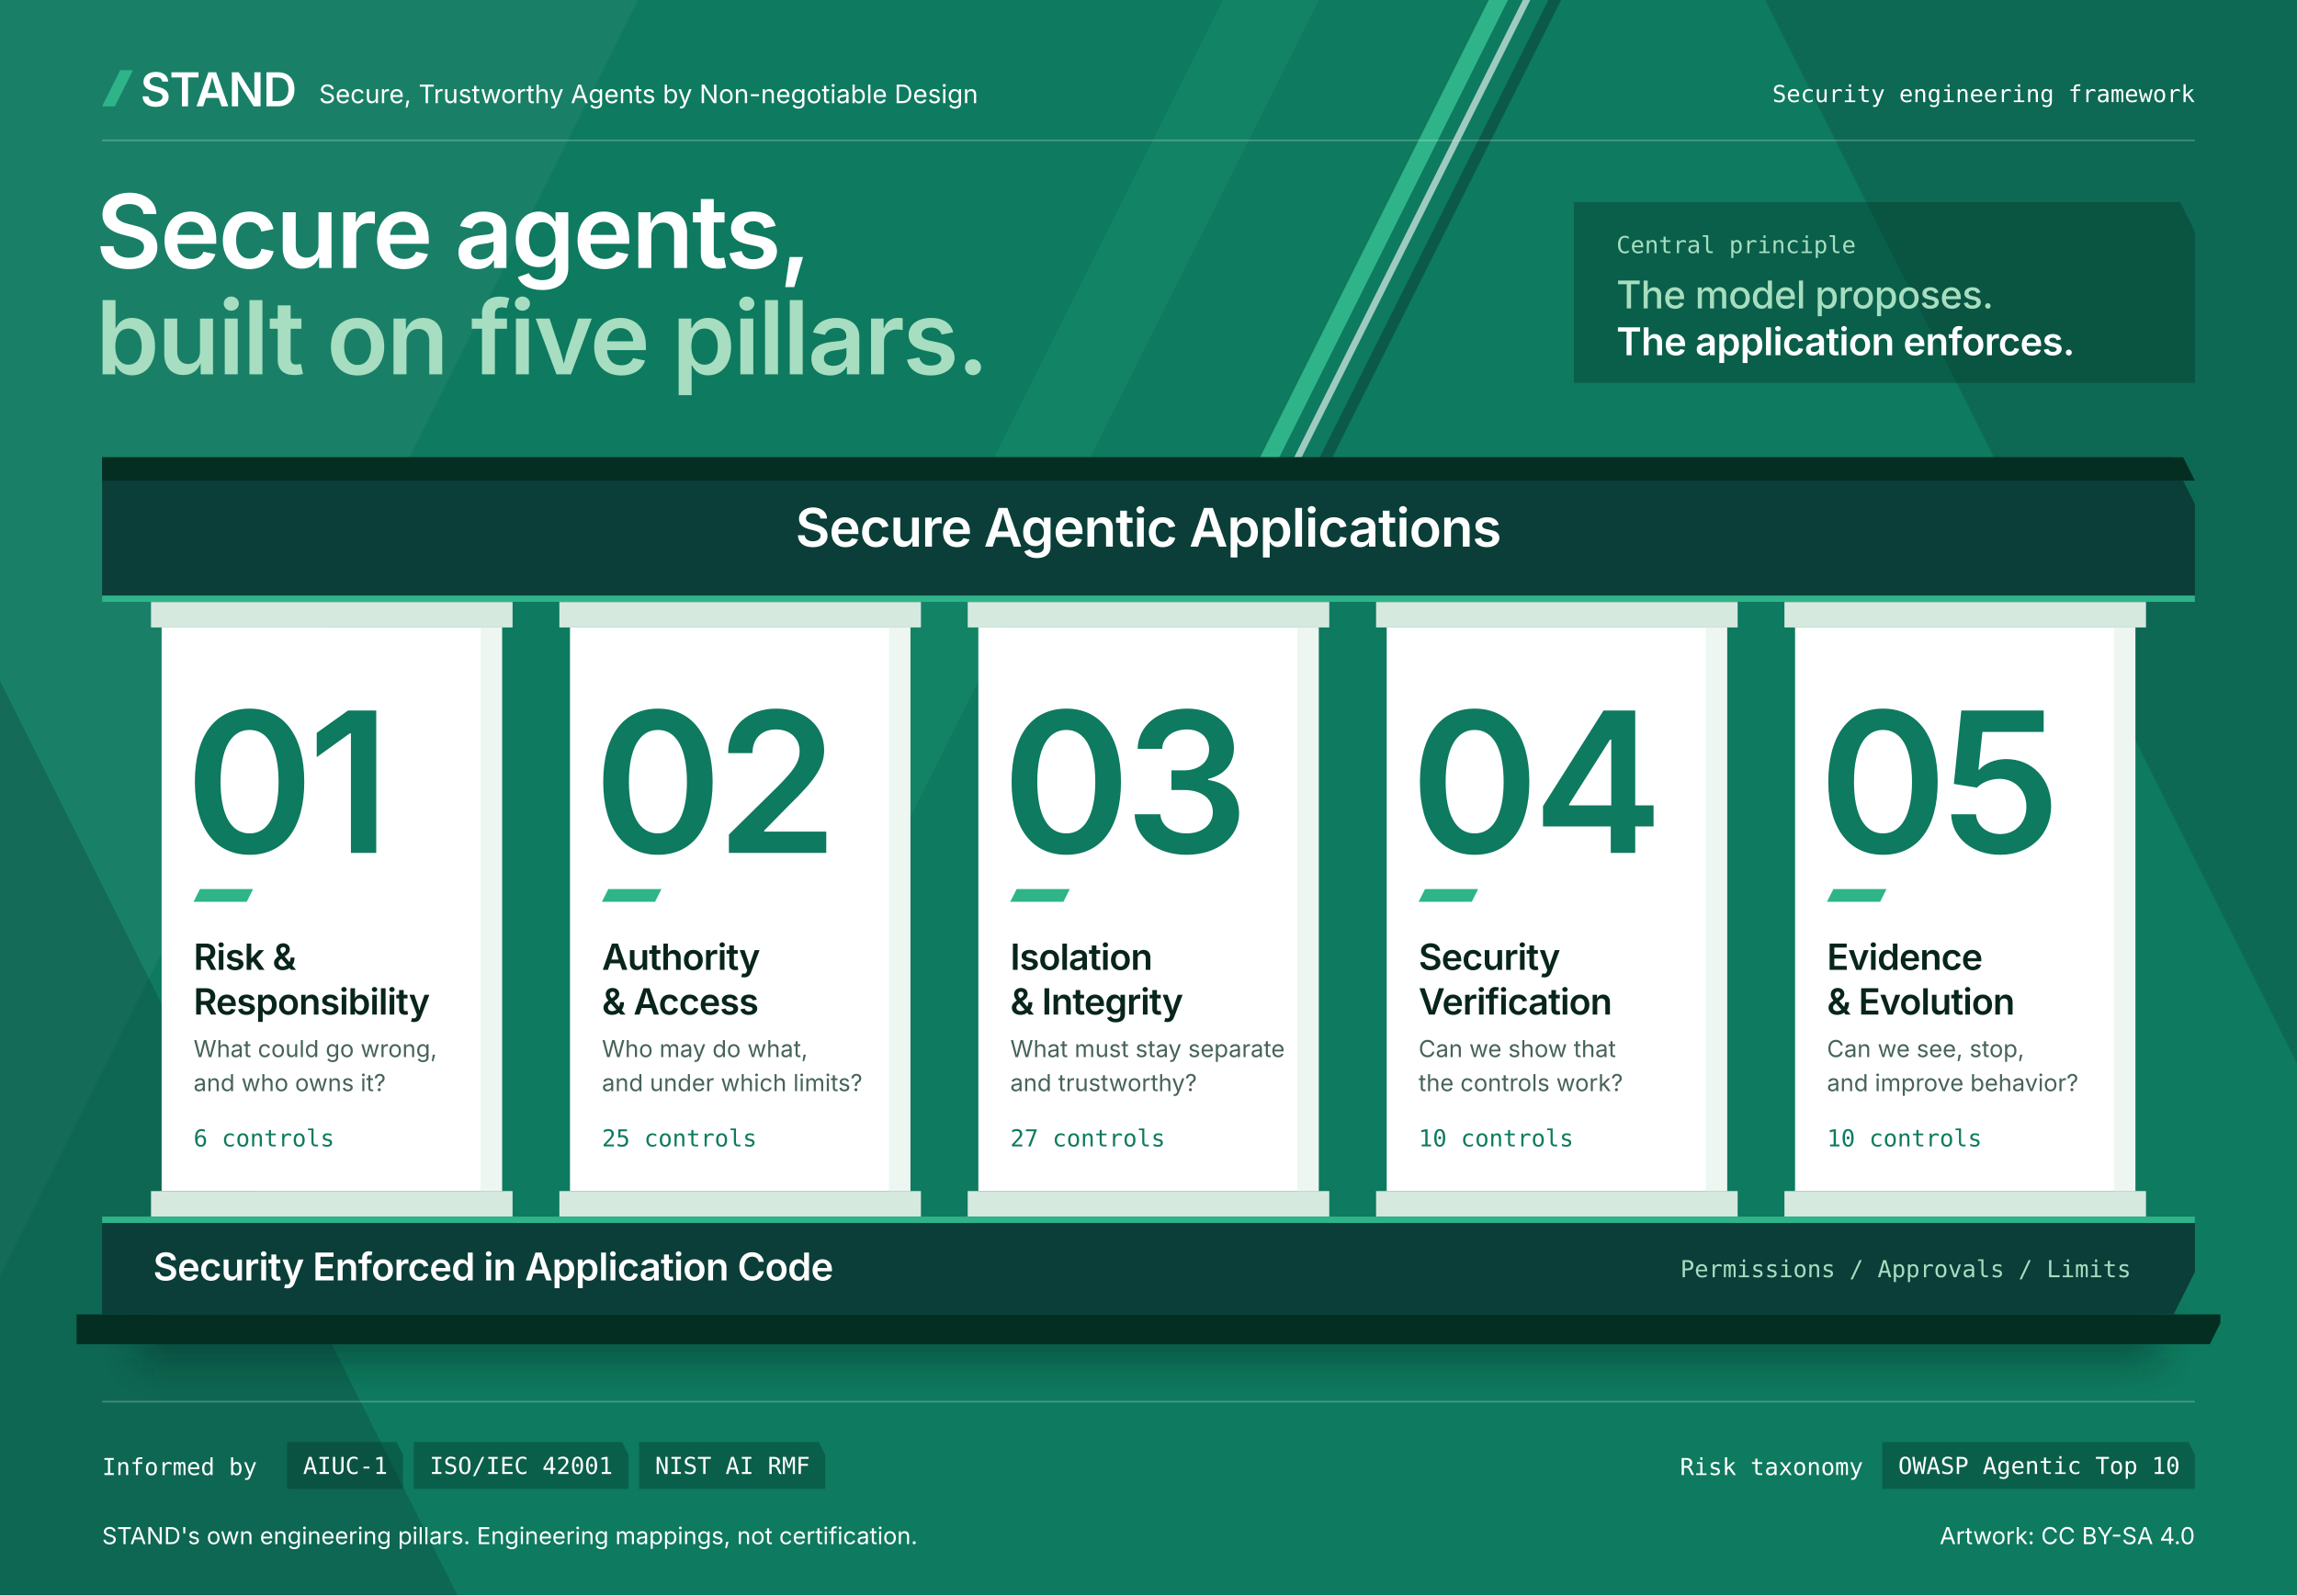
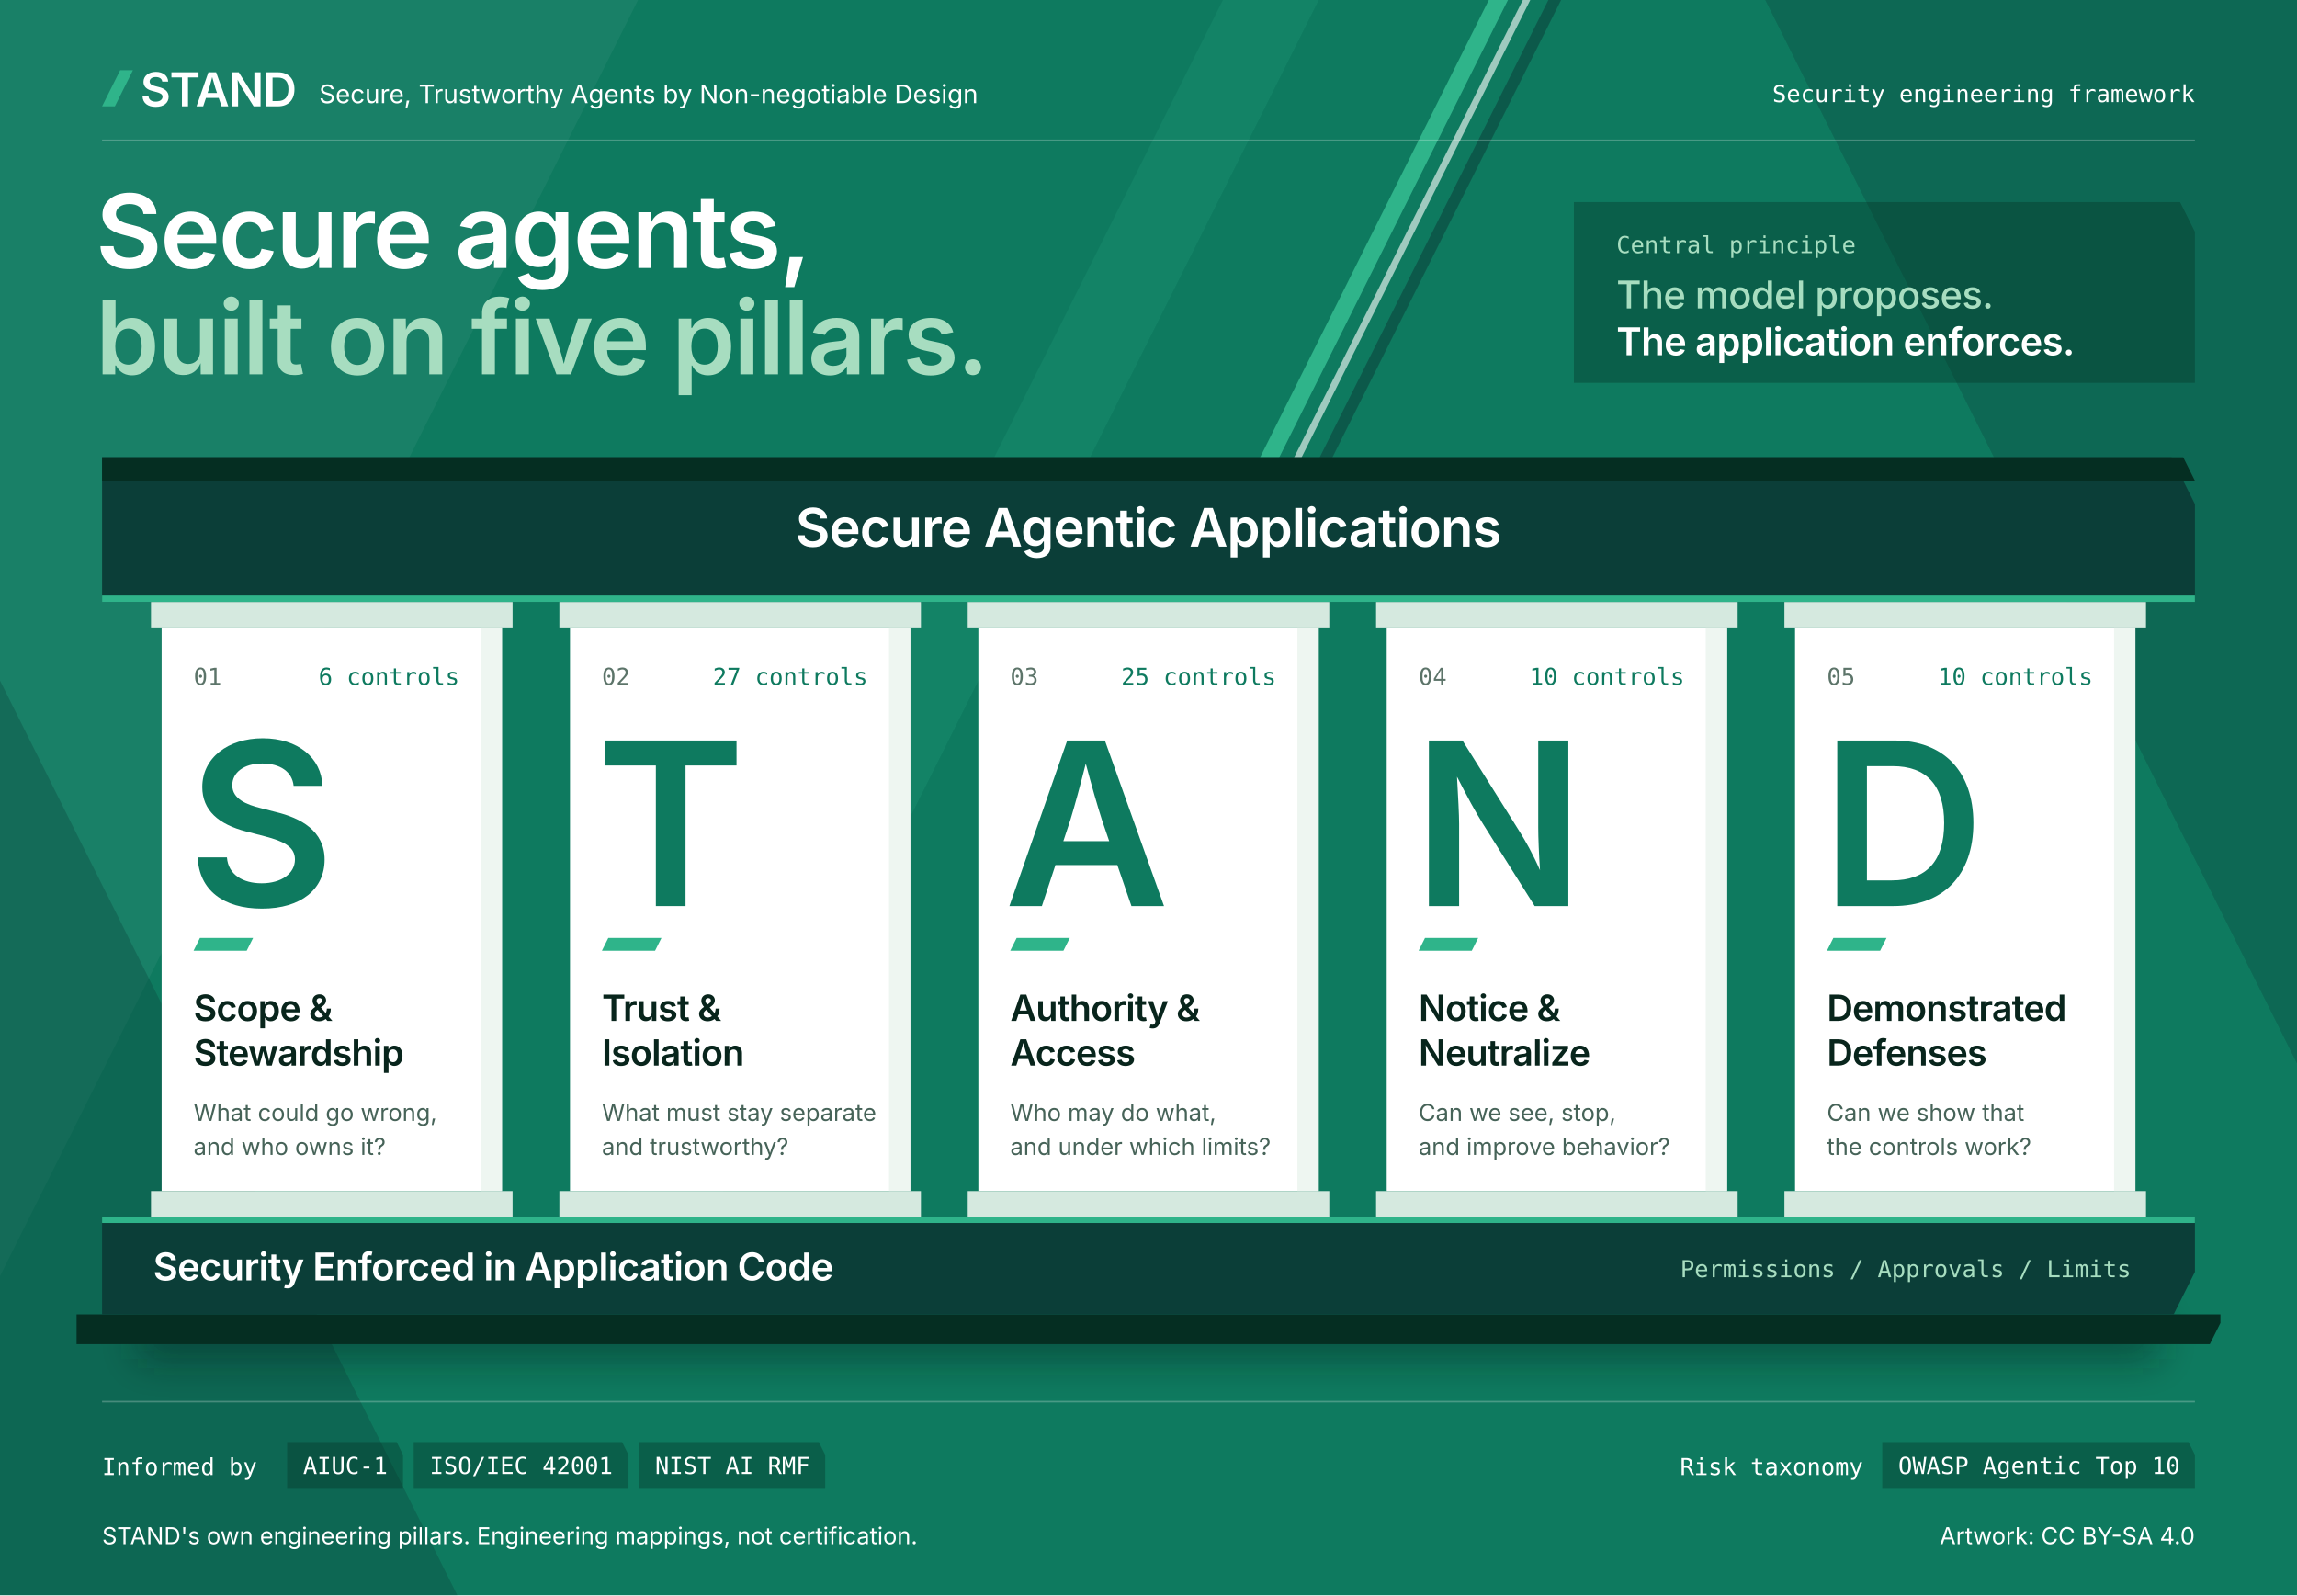
<svg xmlns="http://www.w3.org/2000/svg" width="2160" height="1500" viewBox="0 0 2160 1500" role="img" aria-labelledby="title" aria-describedby="description">
  <defs>
    <filter id="plate" x="-5%" y="-100%" width="110%" height="300%">
      <feGaussianBlur stdDeviation="18" />
    </filter>
  </defs>
  <g font-family="Geist, Inter, 'Helvetica Neue', Arial, sans-serif">
    <rect width="2160" height="1500" fill="#0E7A5F" />
    <path fill="#FFFFFF" opacity=".05" d="M0 0H600L0 1200Z" />
    <path fill="#0B3E38" opacity=".32" d="M0 640 430 1500H0Z" />
    <path fill="#2FB48A" opacity=".16" d="M1150 0H1240L640 1200H550Z" />
    <path fill="#0B3E38" opacity=".30" d="M1660 0H2160V1000Z" />
    <path fill="#2FB48A" d="M1400 0h18L1158 520h-18Z" />
    <path fill="#FFFFFF" opacity=".6" d="M1432 0h7L1179 520h-7Z" />
    <path fill="#0B3E38" opacity=".55" d="M1456 0h12L1208 520h-12Z" />
    <polygon points="113.0,66 125.0,66 108,100 96,100" fill="#2FB48A" />
    <text x="132" y="100" font-size="44" font-weight="600" fill="#FFFFFF" letter-spacing="-0.9">STAND</text>
    <text x="300" y="97" font-size="24" font-weight="400" fill="#FFFFFF">Secure, Trustworthy Agents by Non-negotiable Design</text>
    <text x="2064" y="96" font-size="22" font-weight="500" fill="#FFFFFF" text-anchor="end" font-family="'IBM Plex Mono', 'DejaVu Sans Mono', ui-monospace, monospace">Security engineering framework</text>
    <path d="M96 132H2064" stroke="#FFFFFF" stroke-opacity=".24" stroke-width="1.5" />
    <text x="90" y="252" font-size="96" font-weight="600" fill="#FFFFFF" letter-spacing="-1.9">Secure agents,</text>
    <text x="90" y="352" font-size="96" font-weight="600" fill="#A7DDC0" letter-spacing="-1.9">built on five pillars.</text>
    <polygon points="1480,190 2050,190 2064,218 2064,360 1480,360" fill="#052E22" fill-opacity=".34" />
    <text x="1520" y="238" font-size="22" font-weight="500" fill="#A7DDC0" font-family="'IBM Plex Mono', 'DejaVu Sans Mono', ui-monospace, monospace">Central principle</text>
    <text x="1520" y="290" font-size="36" font-weight="500" fill="#A7DDC0" letter-spacing="-0.5">The model proposes.</text>
    <text x="1520" y="334" font-size="36" font-weight="600" fill="#FFFFFF" letter-spacing="-0.5">The application enforces.</text>
    <rect x="130" y="1238" width="1900" height="40" fill="#021C14" opacity=".45" filter="url(#plate)" />
    <g>
      <rect x="142" y="566" width="340" height="24" fill="#D5E9DF" />
      <rect x="152" y="590" width="320" height="530" fill="#FFFFFF" />
      <rect x="452" y="590" width="20" height="530" fill="#EEF6F1" />
      <rect x="142" y="1120" width="340" height="24" fill="#D5E9DF" />
-       <text x="174" y="802" font-size="184" font-weight="600" fill="#0E7A5F" letter-spacing="-6">01</text>
-       <polygon points="188.0,836 238.0,836 232,848 182,848" fill="#2FB48A" />
-       <text x="182" y="912" font-size="34" font-weight="600" fill="#08251C" letter-spacing="-0.7">Risk &amp;</text>
-       <text x="182" y="954" font-size="34" font-weight="600" fill="#08251C" letter-spacing="-0.7">Responsibility</text>
-       <text x="182" y="994" font-size="22" font-weight="400" fill="#466358">What could go wrong,</text>
-       <text x="182" y="1026" font-size="22" font-weight="400" fill="#466358">and who owns it?</text>
-       <text x="182" y="1078" font-size="22" font-weight="500" fill="#0E7A5F" font-family="'IBM Plex Mono', 'DejaVu Sans Mono', ui-monospace, monospace">6 controls</text>
+       <text x="182" y="644" font-size="22" font-weight="500" fill="#5C7469" font-family="'IBM Plex Mono', 'DejaVu Sans Mono', ui-monospace, monospace">01</text>
+       <text x="432" y="644" font-size="22" font-weight="500" fill="#0E7A5F" text-anchor="end" font-family="'IBM Plex Mono', 'DejaVu Sans Mono', ui-monospace, monospace">6 controls</text>
+       <text x="176" y="852" font-size="214" font-weight="600" fill="#0E7A5F" letter-spacing="-4">S</text>
+       <polygon points="188.0,882 238.0,882 232,894 182,894" fill="#2FB48A" />
+       <text x="182" y="960" font-size="34" font-weight="600" fill="#08251C" letter-spacing="-0.7">Scope &amp;</text>
+       <text x="182" y="1002" font-size="34" font-weight="600" fill="#08251C" letter-spacing="-0.7">Stewardship</text>
+       <text x="182" y="1054" font-size="22" font-weight="400" fill="#466358">What could go wrong,</text>
+       <text x="182" y="1086" font-size="22" font-weight="400" fill="#466358">and who owns it?</text>
    </g>
    <g>
      <rect x="526" y="566" width="340" height="24" fill="#D5E9DF" />
      <rect x="536" y="590" width="320" height="530" fill="#FFFFFF" />
      <rect x="836" y="590" width="20" height="530" fill="#EEF6F1" />
      <rect x="526" y="1120" width="340" height="24" fill="#D5E9DF" />
-       <text x="558" y="802" font-size="184" font-weight="600" fill="#0E7A5F" letter-spacing="-6">02</text>
-       <polygon points="572.0,836 622.0,836 616,848 566,848" fill="#2FB48A" />
-       <text x="566" y="912" font-size="34" font-weight="600" fill="#08251C" letter-spacing="-0.7">Authority</text>
-       <text x="566" y="954" font-size="34" font-weight="600" fill="#08251C" letter-spacing="-0.7">&amp; Access</text>
-       <text x="566" y="994" font-size="22" font-weight="400" fill="#466358">Who may do what,</text>
-       <text x="566" y="1026" font-size="22" font-weight="400" fill="#466358">and under which limits?</text>
-       <text x="566" y="1078" font-size="22" font-weight="500" fill="#0E7A5F" font-family="'IBM Plex Mono', 'DejaVu Sans Mono', ui-monospace, monospace">25 controls</text>
+       <text x="566" y="644" font-size="22" font-weight="500" fill="#5C7469" font-family="'IBM Plex Mono', 'DejaVu Sans Mono', ui-monospace, monospace">02</text>
+       <text x="816" y="644" font-size="22" font-weight="500" fill="#0E7A5F" text-anchor="end" font-family="'IBM Plex Mono', 'DejaVu Sans Mono', ui-monospace, monospace">27 controls</text>
+       <text x="560" y="852" font-size="214" font-weight="600" fill="#0E7A5F" letter-spacing="-4">T</text>
+       <polygon points="572.0,882 622.0,882 616,894 566,894" fill="#2FB48A" />
+       <text x="566" y="960" font-size="34" font-weight="600" fill="#08251C" letter-spacing="-0.7">Trust &amp;</text>
+       <text x="566" y="1002" font-size="34" font-weight="600" fill="#08251C" letter-spacing="-0.7">Isolation</text>
+       <text x="566" y="1054" font-size="22" font-weight="400" fill="#466358">What must stay separate</text>
+       <text x="566" y="1086" font-size="22" font-weight="400" fill="#466358">and trustworthy?</text>
    </g>
    <g>
      <rect x="910" y="566" width="340" height="24" fill="#D5E9DF" />
      <rect x="920" y="590" width="320" height="530" fill="#FFFFFF" />
      <rect x="1220" y="590" width="20" height="530" fill="#EEF6F1" />
      <rect x="910" y="1120" width="340" height="24" fill="#D5E9DF" />
-       <text x="942" y="802" font-size="184" font-weight="600" fill="#0E7A5F" letter-spacing="-6">03</text>
-       <polygon points="956.0,836 1006.0,836 1000,848 950,848" fill="#2FB48A" />
-       <text x="950" y="912" font-size="34" font-weight="600" fill="#08251C" letter-spacing="-0.7">Isolation</text>
-       <text x="950" y="954" font-size="34" font-weight="600" fill="#08251C" letter-spacing="-0.7">&amp; Integrity</text>
-       <text x="950" y="994" font-size="22" font-weight="400" fill="#466358">What must stay separate</text>
-       <text x="950" y="1026" font-size="22" font-weight="400" fill="#466358">and trustworthy?</text>
-       <text x="950" y="1078" font-size="22" font-weight="500" fill="#0E7A5F" font-family="'IBM Plex Mono', 'DejaVu Sans Mono', ui-monospace, monospace">27 controls</text>
+       <text x="950" y="644" font-size="22" font-weight="500" fill="#5C7469" font-family="'IBM Plex Mono', 'DejaVu Sans Mono', ui-monospace, monospace">03</text>
+       <text x="1200" y="644" font-size="22" font-weight="500" fill="#0E7A5F" text-anchor="end" font-family="'IBM Plex Mono', 'DejaVu Sans Mono', ui-monospace, monospace">25 controls</text>
+       <text x="944" y="852" font-size="214" font-weight="600" fill="#0E7A5F" letter-spacing="-4">A</text>
+       <polygon points="956.0,882 1006.0,882 1000,894 950,894" fill="#2FB48A" />
+       <text x="950" y="960" font-size="34" font-weight="600" fill="#08251C" letter-spacing="-0.7">Authority &amp;</text>
+       <text x="950" y="1002" font-size="34" font-weight="600" fill="#08251C" letter-spacing="-0.7">Access</text>
+       <text x="950" y="1054" font-size="22" font-weight="400" fill="#466358">Who may do what,</text>
+       <text x="950" y="1086" font-size="22" font-weight="400" fill="#466358">and under which limits?</text>
    </g>
    <g>
      <rect x="1294" y="566" width="340" height="24" fill="#D5E9DF" />
      <rect x="1304" y="590" width="320" height="530" fill="#FFFFFF" />
      <rect x="1604" y="590" width="20" height="530" fill="#EEF6F1" />
      <rect x="1294" y="1120" width="340" height="24" fill="#D5E9DF" />
-       <text x="1326" y="802" font-size="184" font-weight="600" fill="#0E7A5F" letter-spacing="-6">04</text>
-       <polygon points="1340.0,836 1390.0,836 1384,848 1334,848" fill="#2FB48A" />
-       <text x="1334" y="912" font-size="34" font-weight="600" fill="#08251C" letter-spacing="-0.7">Security</text>
-       <text x="1334" y="954" font-size="34" font-weight="600" fill="#08251C" letter-spacing="-0.7">Verification</text>
-       <text x="1334" y="994" font-size="22" font-weight="400" fill="#466358">Can we show that</text>
-       <text x="1334" y="1026" font-size="22" font-weight="400" fill="#466358">the controls work?</text>
-       <text x="1334" y="1078" font-size="22" font-weight="500" fill="#0E7A5F" font-family="'IBM Plex Mono', 'DejaVu Sans Mono', ui-monospace, monospace">10 controls</text>
+       <text x="1334" y="644" font-size="22" font-weight="500" fill="#5C7469" font-family="'IBM Plex Mono', 'DejaVu Sans Mono', ui-monospace, monospace">04</text>
+       <text x="1584" y="644" font-size="22" font-weight="500" fill="#0E7A5F" text-anchor="end" font-family="'IBM Plex Mono', 'DejaVu Sans Mono', ui-monospace, monospace">10 controls</text>
+       <text x="1328" y="852" font-size="214" font-weight="600" fill="#0E7A5F" letter-spacing="-4">N</text>
+       <polygon points="1340.0,882 1390.0,882 1384,894 1334,894" fill="#2FB48A" />
+       <text x="1334" y="960" font-size="34" font-weight="600" fill="#08251C" letter-spacing="-0.7">Notice &amp;</text>
+       <text x="1334" y="1002" font-size="34" font-weight="600" fill="#08251C" letter-spacing="-0.7">Neutralize</text>
+       <text x="1334" y="1054" font-size="22" font-weight="400" fill="#466358">Can we see, stop,</text>
+       <text x="1334" y="1086" font-size="22" font-weight="400" fill="#466358">and improve behavior?</text>
    </g>
    <g>
      <rect x="1678" y="566" width="340" height="24" fill="#D5E9DF" />
      <rect x="1688" y="590" width="320" height="530" fill="#FFFFFF" />
      <rect x="1988" y="590" width="20" height="530" fill="#EEF6F1" />
      <rect x="1678" y="1120" width="340" height="24" fill="#D5E9DF" />
-       <text x="1710" y="802" font-size="184" font-weight="600" fill="#0E7A5F" letter-spacing="-6">05</text>
-       <polygon points="1724.0,836 1774.0,836 1768,848 1718,848" fill="#2FB48A" />
-       <text x="1718" y="912" font-size="34" font-weight="600" fill="#08251C" letter-spacing="-0.7">Evidence</text>
-       <text x="1718" y="954" font-size="34" font-weight="600" fill="#08251C" letter-spacing="-0.7">&amp; Evolution</text>
-       <text x="1718" y="994" font-size="22" font-weight="400" fill="#466358">Can we see, stop,</text>
-       <text x="1718" y="1026" font-size="22" font-weight="400" fill="#466358">and improve behavior?</text>
-       <text x="1718" y="1078" font-size="22" font-weight="500" fill="#0E7A5F" font-family="'IBM Plex Mono', 'DejaVu Sans Mono', ui-monospace, monospace">10 controls</text>
+       <text x="1718" y="644" font-size="22" font-weight="500" fill="#5C7469" font-family="'IBM Plex Mono', 'DejaVu Sans Mono', ui-monospace, monospace">05</text>
+       <text x="1968" y="644" font-size="22" font-weight="500" fill="#0E7A5F" text-anchor="end" font-family="'IBM Plex Mono', 'DejaVu Sans Mono', ui-monospace, monospace">10 controls</text>
+       <text x="1712" y="852" font-size="214" font-weight="600" fill="#0E7A5F" letter-spacing="-4">D</text>
+       <polygon points="1724.0,882 1774.0,882 1768,894 1718,894" fill="#2FB48A" />
+       <text x="1718" y="960" font-size="34" font-weight="600" fill="#08251C" letter-spacing="-0.7">Demonstrated</text>
+       <text x="1718" y="1002" font-size="34" font-weight="600" fill="#08251C" letter-spacing="-0.7">Defenses</text>
+       <text x="1718" y="1054" font-size="22" font-weight="400" fill="#466358">Can we show that</text>
+       <text x="1718" y="1086" font-size="22" font-weight="400" fill="#466358">the controls work?</text>
    </g>
    <polygon points="96,430 2042,430 2064,474 2064,566 96,566" fill="#0B3E38" />
    <polygon points="96,430 2053,430 2064,452 2064,452 96,452" fill="#052E22" />
    <rect x="96" y="560" width="1968" height="6" fill="#2FB48A" />
    <text x="1080" y="514" font-size="50" font-weight="600" fill="#FFFFFF" text-anchor="middle" letter-spacing="-0.8">Secure Agentic Applications</text>
    <polygon points="72,1236 2088,1236 2088,1244 2078,1264 72,1264" fill="#052E22" />
    <polygon points="96,1144 2064,1144 2064,1196 2044,1236 96,1236" fill="#0B3E38" />
    <rect x="96" y="1144" width="1968" height="6" fill="#2FB48A" />
    <text x="144" y="1204" font-size="36" font-weight="600" fill="#FFFFFF" letter-spacing="-0.6">Security Enforced in Application Code</text>
    <text x="2004" y="1201" font-size="22" font-weight="500" fill="#A7DDC0" text-anchor="end" font-family="'IBM Plex Mono', 'DejaVu Sans Mono', ui-monospace, monospace">Permissions / Approvals / Limits</text>
    <path d="M96 1318H2064" stroke="#FFFFFF" stroke-opacity=".24" stroke-width="1.5" />
    <text x="96" y="1387" font-size="22" font-weight="500" fill="#FFFFFF" font-family="'IBM Plex Mono', 'DejaVu Sans Mono', ui-monospace, monospace">Informed by</text>
    <polygon points="270,1356 373,1356 379,1368 379,1400 270,1400" fill="#052E22" fill-opacity=".34" />
    <text x="285" y="1386" font-size="22" font-weight="500" fill="#FFFFFF" font-family="'IBM Plex Mono', 'DejaVu Sans Mono', ui-monospace, monospace">AIUC-1</text>
    <polygon points="389,1356 585,1356 591,1368 591,1400 389,1400" fill="#052E22" fill-opacity=".34" />
    <text x="404" y="1386" font-size="22" font-weight="500" fill="#FFFFFF" font-family="'IBM Plex Mono', 'DejaVu Sans Mono', ui-monospace, monospace">ISO/IEC 42001</text>
    <polygon points="601,1356 770,1356 776,1368 776,1400 601,1400" fill="#052E22" fill-opacity=".34" />
    <text x="616" y="1386" font-size="22" font-weight="500" fill="#FFFFFF" font-family="'IBM Plex Mono', 'DejaVu Sans Mono', ui-monospace, monospace">NIST AI RMF</text>
    <polygon points="1770,1356 2058,1356 2064,1368 2064,1400 1770,1400" fill="#052E22" fill-opacity=".34" />
    <text x="1785" y="1386" font-size="22" font-weight="500" fill="#FFFFFF" font-family="'IBM Plex Mono', 'DejaVu Sans Mono', ui-monospace, monospace">OWASP Agentic Top 10</text>
    <text x="1752" y="1387" font-size="22" font-weight="500" fill="#FFFFFF" text-anchor="end" font-family="'IBM Plex Mono', 'DejaVu Sans Mono', ui-monospace, monospace">Risk taxonomy</text>
    <text x="96" y="1452" font-size="22" font-weight="400" fill="#FFFFFF">STAND's own engineering pillars. Engineering mappings, not certification.</text>
    <text x="2064" y="1452" font-size="22" font-weight="400" fill="#FFFFFF" text-anchor="end">Artwork: CC BY-SA 4.0</text>
  </g>
</svg>
